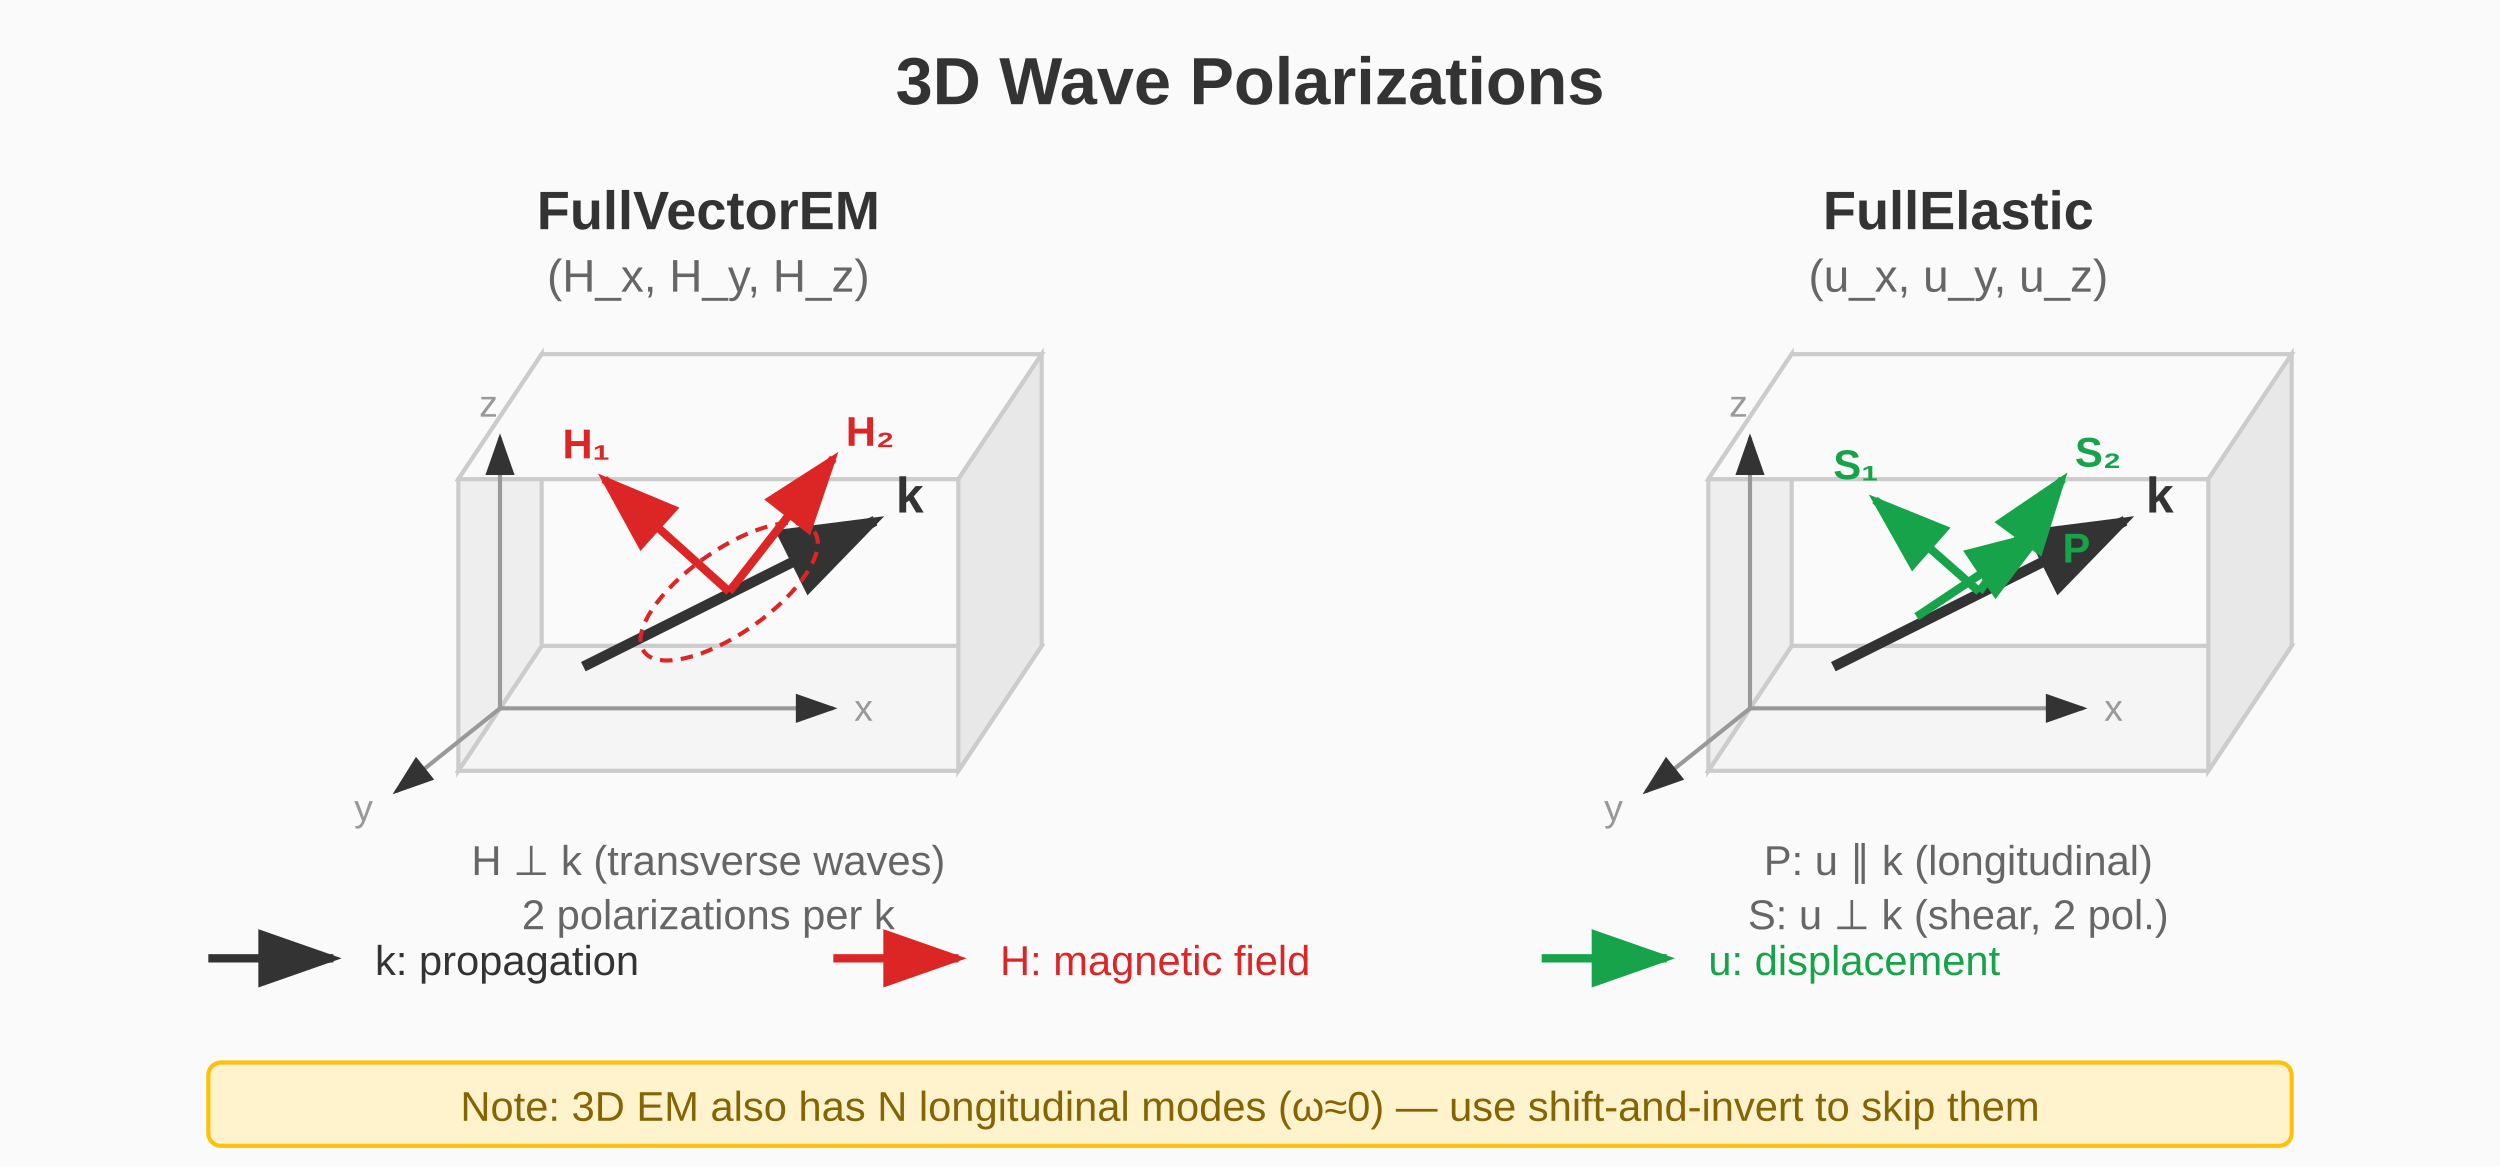
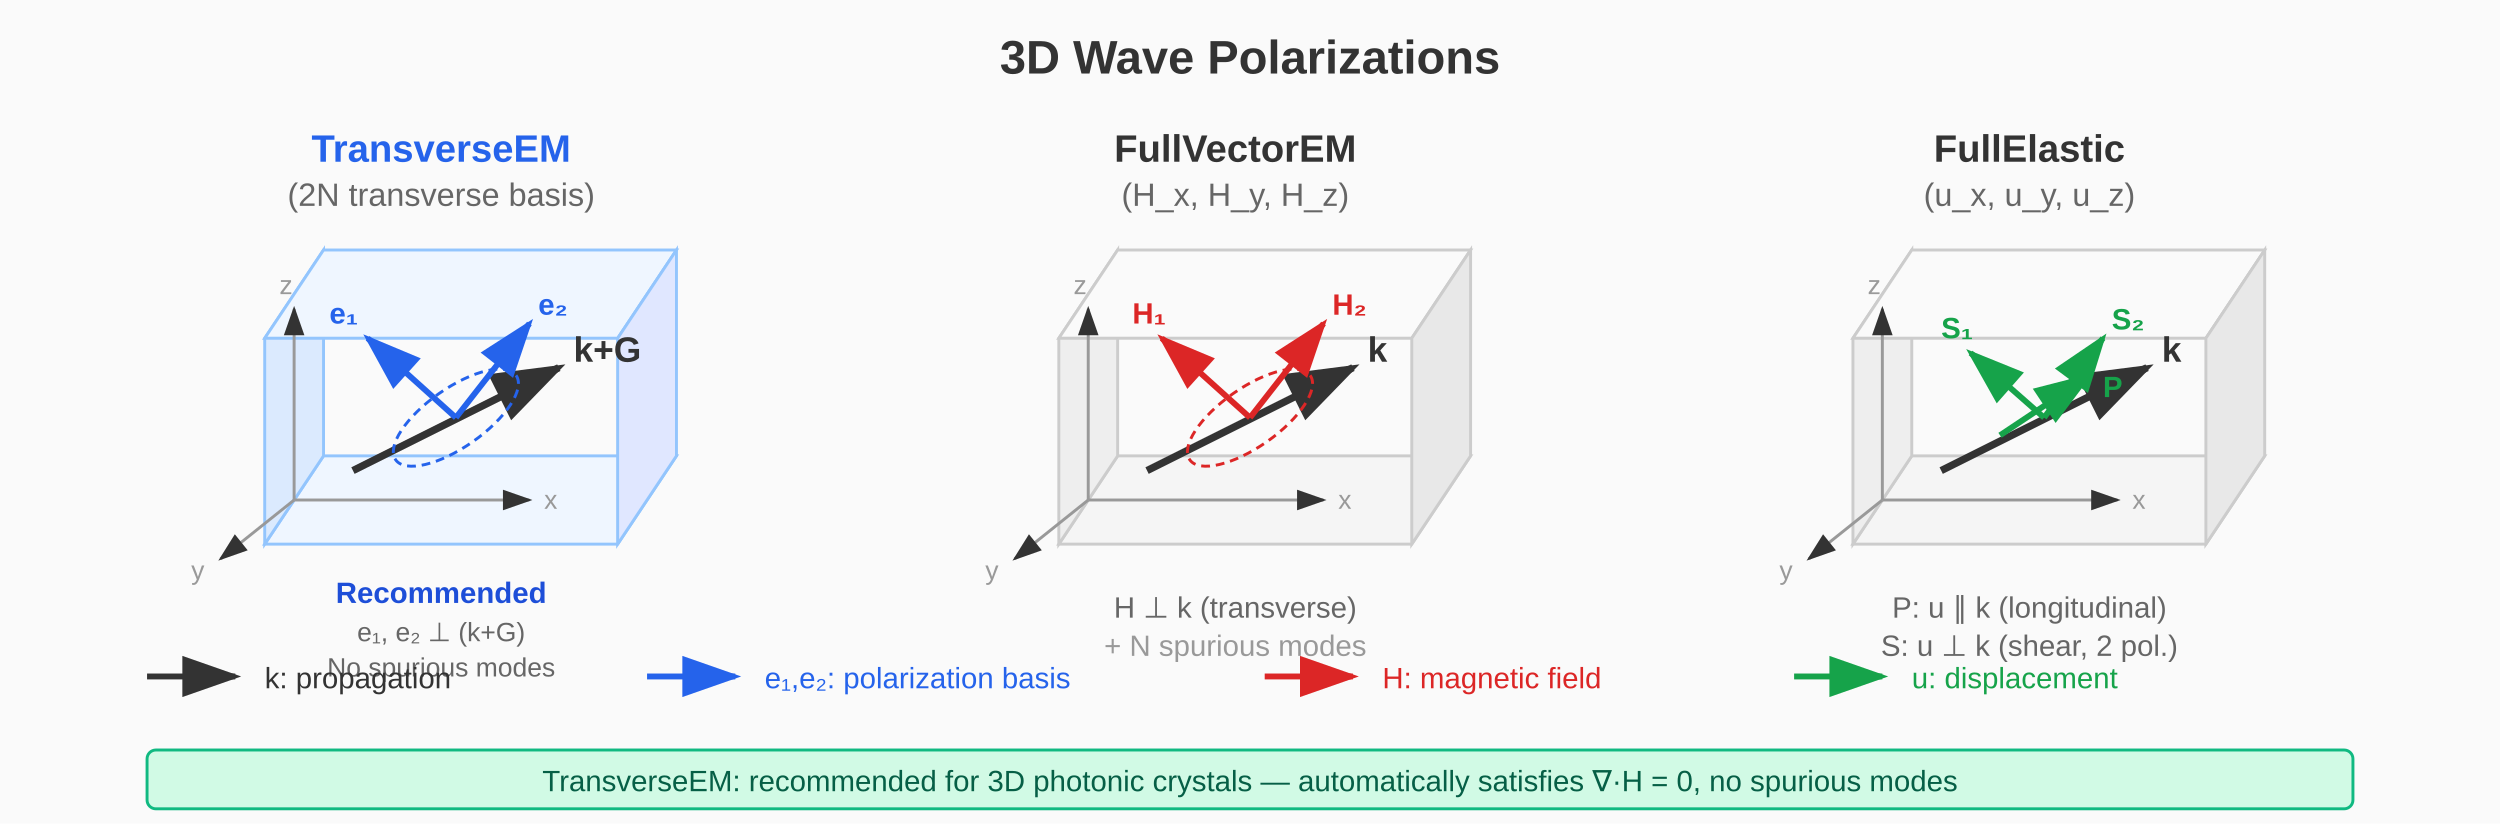
- <svg xmlns="http://www.w3.org/2000/svg" viewBox="0 0 600 280">
+ <svg xmlns="http://www.w3.org/2000/svg" viewBox="0 0 850 280">
  <defs>
    <marker id="arrowhead" markerWidth="10" markerHeight="7" refX="9" refY="3.5" orient="auto">
      <polygon points="0 0, 10 3.5, 0 7" fill="#333" />
    </marker>
    <marker id="arrowhead-red" markerWidth="10" markerHeight="7" refX="9" refY="3.5" orient="auto">
      <polygon points="0 0, 10 3.5, 0 7" fill="#dc2626" />
    </marker>
    <marker id="arrowhead-green" markerWidth="10" markerHeight="7" refX="9" refY="3.5" orient="auto">
      <polygon points="0 0, 10 3.5, 0 7" fill="#16a34a" />
    </marker>
+     <marker id="arrowhead-blue" markerWidth="10" markerHeight="7" refX="9" refY="3.5" orient="auto">
+       <polygon points="0 0, 10 3.5, 0 7" fill="#2563eb" />
+     </marker>
  </defs>
-   <rect width="600" height="280" fill="#fafafa" />
-   <text x="300" y="25" text-anchor="middle" font-family="Arial, sans-serif" font-size="16" font-weight="bold" fill="#333">3D Wave Polarizations</text>
-   <g transform="translate(50, 55)">
+   <rect width="850" height="280" fill="#fafafa" />
+   <text x="425" y="25" text-anchor="middle" font-family="Arial, sans-serif" font-size="16" font-weight="bold" fill="#333">3D Wave Polarizations</text>
+   <g transform="translate(30, 55)">
+     <text x="120" y="0" text-anchor="middle" font-family="Arial, sans-serif" font-size="13" font-weight="bold" fill="#2563eb">TransverseEM</text>
+     <text x="120" y="15" text-anchor="middle" font-family="Arial, sans-serif" font-size="11" fill="#666">(2N transverse basis)</text>
+     <g transform="translate(20, 30)">
+       <polygon points="40,100 160,100 180,70 60,70" fill="#eff6ff" stroke="#93c5fd" stroke-width="1" />
+       <polygon points="40,100 40,30 60,0 60,70" fill="#dbeafe" stroke="#93c5fd" stroke-width="1" />
+       <polygon points="40,30 160,30 180,0 60,0" fill="#eff6ff" stroke="#93c5fd" stroke-width="1" />
+       <polygon points="160,100 160,30 180,0 180,70" fill="#e0e7ff" stroke="#93c5fd" stroke-width="1" />
+       <line x1="50" y1="85" x2="50" y2="20" stroke="#999" stroke-width="1" marker-end="url(#arrowhead)" />
+       <line x1="50" y1="85" x2="130" y2="85" stroke="#999" stroke-width="1" marker-end="url(#arrowhead)" />
+       <line x1="50" y1="85" x2="25" y2="105" stroke="#999" stroke-width="1" marker-end="url(#arrowhead)" />
+       <text x="45" y="15" font-family="Arial, sans-serif" font-size="9" fill="#999">z</text>
+       <text x="135" y="88" font-family="Arial, sans-serif" font-size="9" fill="#999">x</text>
+       <text x="15" y="112" font-family="Arial, sans-serif" font-size="9" fill="#999">y</text>
+       <line x1="70" y1="75" x2="140" y2="40" stroke="#333" stroke-width="2.5" marker-end="url(#arrowhead)" />
+       <text x="145" y="38" font-family="Arial, sans-serif" font-size="12" font-weight="bold" fill="#333">k+G</text>
+       <line x1="105" y1="57" x2="75" y2="30" stroke="#2563eb" stroke-width="2" marker-end="url(#arrowhead-blue)" />
+       <line x1="105" y1="57" x2="130" y2="25" stroke="#2563eb" stroke-width="2" marker-end="url(#arrowhead-blue)" />
+       <text x="62" y="25" font-family="Arial, sans-serif" font-size="10" font-weight="bold" fill="#2563eb">e₁</text>
+       <text x="133" y="22" font-family="Arial, sans-serif" font-size="10" font-weight="bold" fill="#2563eb">e₂</text>
+       <ellipse cx="105" cy="57" rx="25" ry="10" fill="none" stroke="#2563eb" stroke-width="1" stroke-dasharray="3,2" transform="rotate(-35, 105, 57)" />
+     </g>
+     <text x="120" y="150" text-anchor="middle" font-family="Arial, sans-serif" font-size="10" fill="#1d4ed8" font-weight="bold">Recommended</text>
+     <text x="120" y="163" text-anchor="middle" font-family="Arial, sans-serif" font-size="9" fill="#666">e₁, e₂ ⊥ (k+G)</text>
+     <text x="120" y="175" text-anchor="middle" font-family="Arial, sans-serif" font-size="9" fill="#666">No spurious modes</text>
+   </g>
+   <g transform="translate(300, 55)">
    <text x="120" y="0" text-anchor="middle" font-family="Arial, sans-serif" font-size="13" font-weight="bold" fill="#333">FullVectorEM</text>
    <text x="120" y="15" text-anchor="middle" font-family="Arial, sans-serif" font-size="11" fill="#666">(H_x, H_y, H_z)</text>
    <g transform="translate(20, 30)">
      <polygon points="40,100 160,100 180,70 60,70" fill="#f5f5f5" stroke="#ccc" stroke-width="1" />
      <polygon points="40,100 40,30 60,0 60,70" fill="#eee" stroke="#ccc" stroke-width="1" />
      <polygon points="40,30 160,30 180,0 60,0" fill="#fafafa" stroke="#ccc" stroke-width="1" />
      <polygon points="160,100 160,30 180,0 180,70" fill="#e8e8e8" stroke="#ccc" stroke-width="1" />
      <line x1="50" y1="85" x2="50" y2="20" stroke="#999" stroke-width="1" marker-end="url(#arrowhead)" />
      <line x1="50" y1="85" x2="130" y2="85" stroke="#999" stroke-width="1" marker-end="url(#arrowhead)" />
      <line x1="50" y1="85" x2="25" y2="105" stroke="#999" stroke-width="1" marker-end="url(#arrowhead)" />
      <text x="45" y="15" font-family="Arial, sans-serif" font-size="9" fill="#999">z</text>
      <text x="135" y="88" font-family="Arial, sans-serif" font-size="9" fill="#999">x</text>
      <text x="15" y="112" font-family="Arial, sans-serif" font-size="9" fill="#999">y</text>
      <line x1="70" y1="75" x2="140" y2="40" stroke="#333" stroke-width="2.5" marker-end="url(#arrowhead)" />
      <text x="145" y="38" font-family="Arial, sans-serif" font-size="12" font-weight="bold" fill="#333">k</text>
      <line x1="105" y1="57" x2="75" y2="30" stroke="#dc2626" stroke-width="2" marker-end="url(#arrowhead-red)" />
      <line x1="105" y1="57" x2="130" y2="25" stroke="#dc2626" stroke-width="2" marker-end="url(#arrowhead-red)" />
      <text x="65" y="25" font-family="Arial, sans-serif" font-size="10" font-weight="bold" fill="#dc2626">H₁</text>
      <text x="133" y="22" font-family="Arial, sans-serif" font-size="10" font-weight="bold" fill="#dc2626">H₂</text>
      <ellipse cx="105" cy="57" rx="25" ry="10" fill="none" stroke="#dc2626" stroke-width="1" stroke-dasharray="3,2" transform="rotate(-35, 105, 57)" />
    </g>
-     <text x="120" y="155" text-anchor="middle" font-family="Arial, sans-serif" font-size="10" fill="#666">H ⊥ k (transverse waves)</text>
-     <text x="120" y="168" text-anchor="middle" font-family="Arial, sans-serif" font-size="10" fill="#666">2 polarizations per k</text>
+     <text x="120" y="155" text-anchor="middle" font-family="Arial, sans-serif" font-size="10" fill="#666">H ⊥ k (transverse)</text>
+     <text x="120" y="168" text-anchor="middle" font-family="Arial, sans-serif" font-size="10" fill="#999">+ N spurious modes</text>
  </g>
-   <g transform="translate(350, 55)">
+   <g transform="translate(570, 55)">
    <text x="120" y="0" text-anchor="middle" font-family="Arial, sans-serif" font-size="13" font-weight="bold" fill="#333">FullElastic</text>
    <text x="120" y="15" text-anchor="middle" font-family="Arial, sans-serif" font-size="11" fill="#666">(u_x, u_y, u_z)</text>
    <g transform="translate(20, 30)">
      <polygon points="40,100 160,100 180,70 60,70" fill="#f5f5f5" stroke="#ccc" stroke-width="1" />
      <polygon points="40,100 40,30 60,0 60,70" fill="#eee" stroke="#ccc" stroke-width="1" />
      <polygon points="40,30 160,30 180,0 60,0" fill="#fafafa" stroke="#ccc" stroke-width="1" />
      <polygon points="160,100 160,30 180,0 180,70" fill="#e8e8e8" stroke="#ccc" stroke-width="1" />
      <line x1="50" y1="85" x2="50" y2="20" stroke="#999" stroke-width="1" marker-end="url(#arrowhead)" />
      <line x1="50" y1="85" x2="130" y2="85" stroke="#999" stroke-width="1" marker-end="url(#arrowhead)" />
      <line x1="50" y1="85" x2="25" y2="105" stroke="#999" stroke-width="1" marker-end="url(#arrowhead)" />
      <text x="45" y="15" font-family="Arial, sans-serif" font-size="9" fill="#999">z</text>
      <text x="135" y="88" font-family="Arial, sans-serif" font-size="9" fill="#999">x</text>
      <text x="15" y="112" font-family="Arial, sans-serif" font-size="9" fill="#999">y</text>
      <line x1="70" y1="75" x2="140" y2="40" stroke="#333" stroke-width="2.5" marker-end="url(#arrowhead)" />
      <text x="145" y="38" font-family="Arial, sans-serif" font-size="12" font-weight="bold" fill="#333">k</text>
      <line x1="90" y1="63" x2="120" y2="43" stroke="#16a34a" stroke-width="2" marker-end="url(#arrowhead-green)" />
      <text x="125" y="50" font-family="Arial, sans-serif" font-size="10" font-weight="bold" fill="#16a34a">P</text>
      <line x1="105" y1="57" x2="80" y2="35" stroke="#16a34a" stroke-width="2" marker-end="url(#arrowhead-green)" />
      <line x1="105" y1="57" x2="125" y2="30" stroke="#16a34a" stroke-width="2" marker-end="url(#arrowhead-green)" />
      <text x="70" y="30" font-family="Arial, sans-serif" font-size="10" font-weight="bold" fill="#16a34a">S₁</text>
      <text x="128" y="27" font-family="Arial, sans-serif" font-size="10" font-weight="bold" fill="#16a34a">S₂</text>
    </g>
    <text x="120" y="155" text-anchor="middle" font-family="Arial, sans-serif" font-size="10" fill="#666">P: u ∥ k (longitudinal)</text>
    <text x="120" y="168" text-anchor="middle" font-family="Arial, sans-serif" font-size="10" fill="#666">S: u ⊥ k (shear, 2 pol.)</text>
  </g>
  <g transform="translate(50, 230)">
    <line x1="0" y1="0" x2="30" y2="0" stroke="#333" stroke-width="2" marker-end="url(#arrowhead)" />
    <text x="40" y="4" font-family="Arial, sans-serif" font-size="10" fill="#333">k: propagation</text>
-     <line x1="150" y1="0" x2="180" y2="0" stroke="#dc2626" stroke-width="2" marker-end="url(#arrowhead-red)" />
-     <text x="190" y="4" font-family="Arial, sans-serif" font-size="10" fill="#dc2626">H: magnetic field</text>
-     <line x1="320" y1="0" x2="350" y2="0" stroke="#16a34a" stroke-width="2" marker-end="url(#arrowhead-green)" />
-     <text x="360" y="4" font-family="Arial, sans-serif" font-size="10" fill="#16a34a">u: displacement</text>
+     <line x1="170" y1="0" x2="200" y2="0" stroke="#2563eb" stroke-width="2" marker-end="url(#arrowhead-blue)" />
+     <text x="210" y="4" font-family="Arial, sans-serif" font-size="10" fill="#2563eb">e₁,e₂: polarization basis</text>
+     <line x1="380" y1="0" x2="410" y2="0" stroke="#dc2626" stroke-width="2" marker-end="url(#arrowhead-red)" />
+     <text x="420" y="4" font-family="Arial, sans-serif" font-size="10" fill="#dc2626">H: magnetic field</text>
+     <line x1="560" y1="0" x2="590" y2="0" stroke="#16a34a" stroke-width="2" marker-end="url(#arrowhead-green)" />
+     <text x="600" y="4" font-family="Arial, sans-serif" font-size="10" fill="#16a34a">u: displacement</text>
  </g>
  <g transform="translate(50, 255)">
-     <rect x="0" y="0" width="500" height="20" fill="#fff3cd" rx="3" stroke="#ffc107" stroke-width="1" />
-     <text x="250" y="14" text-anchor="middle" font-family="Arial, sans-serif" font-size="10" fill="#856404">
-       Note: 3D EM also has N longitudinal modes (ω≈0) — use shift-and-invert to skip them
+     <rect x="0" y="0" width="750" height="20" fill="#d1fae5" rx="3" stroke="#10b981" stroke-width="1" />
+     <text x="375" y="14" text-anchor="middle" font-family="Arial, sans-serif" font-size="10" fill="#065f46">
+       TransverseEM: recommended for 3D photonic crystals — automatically satisfies ∇·H = 0, no spurious modes
    </text>
  </g>
</svg>
